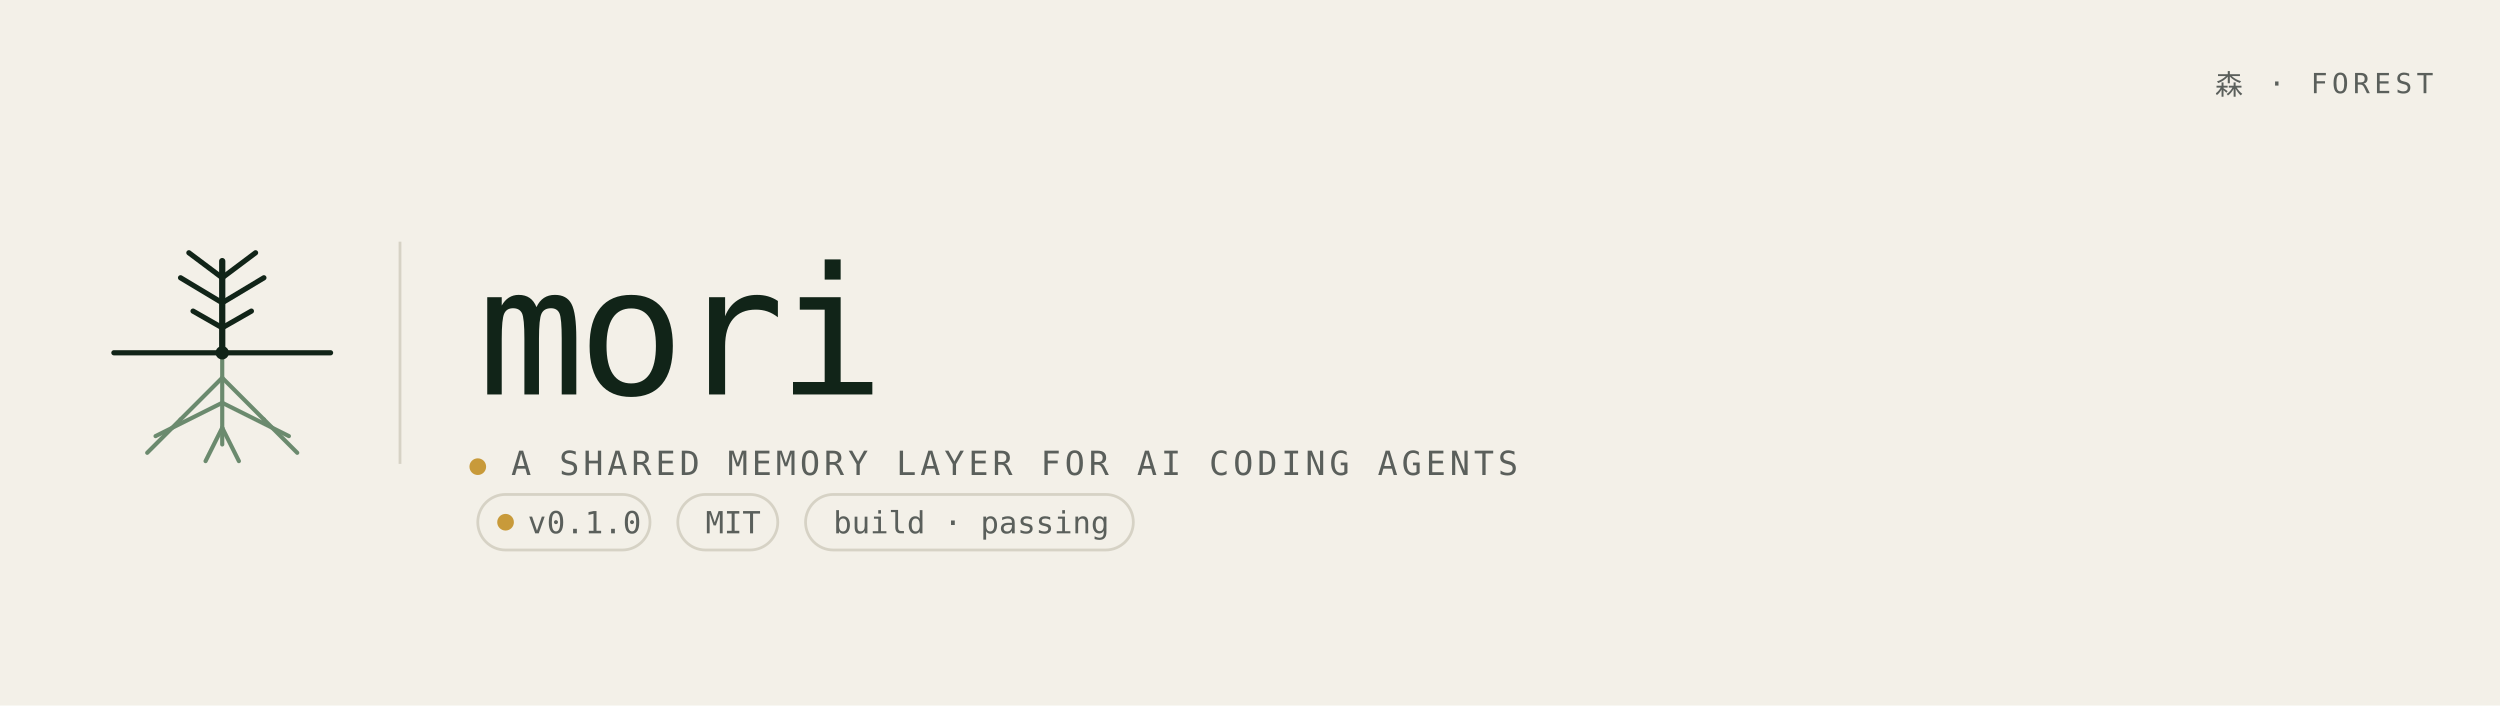
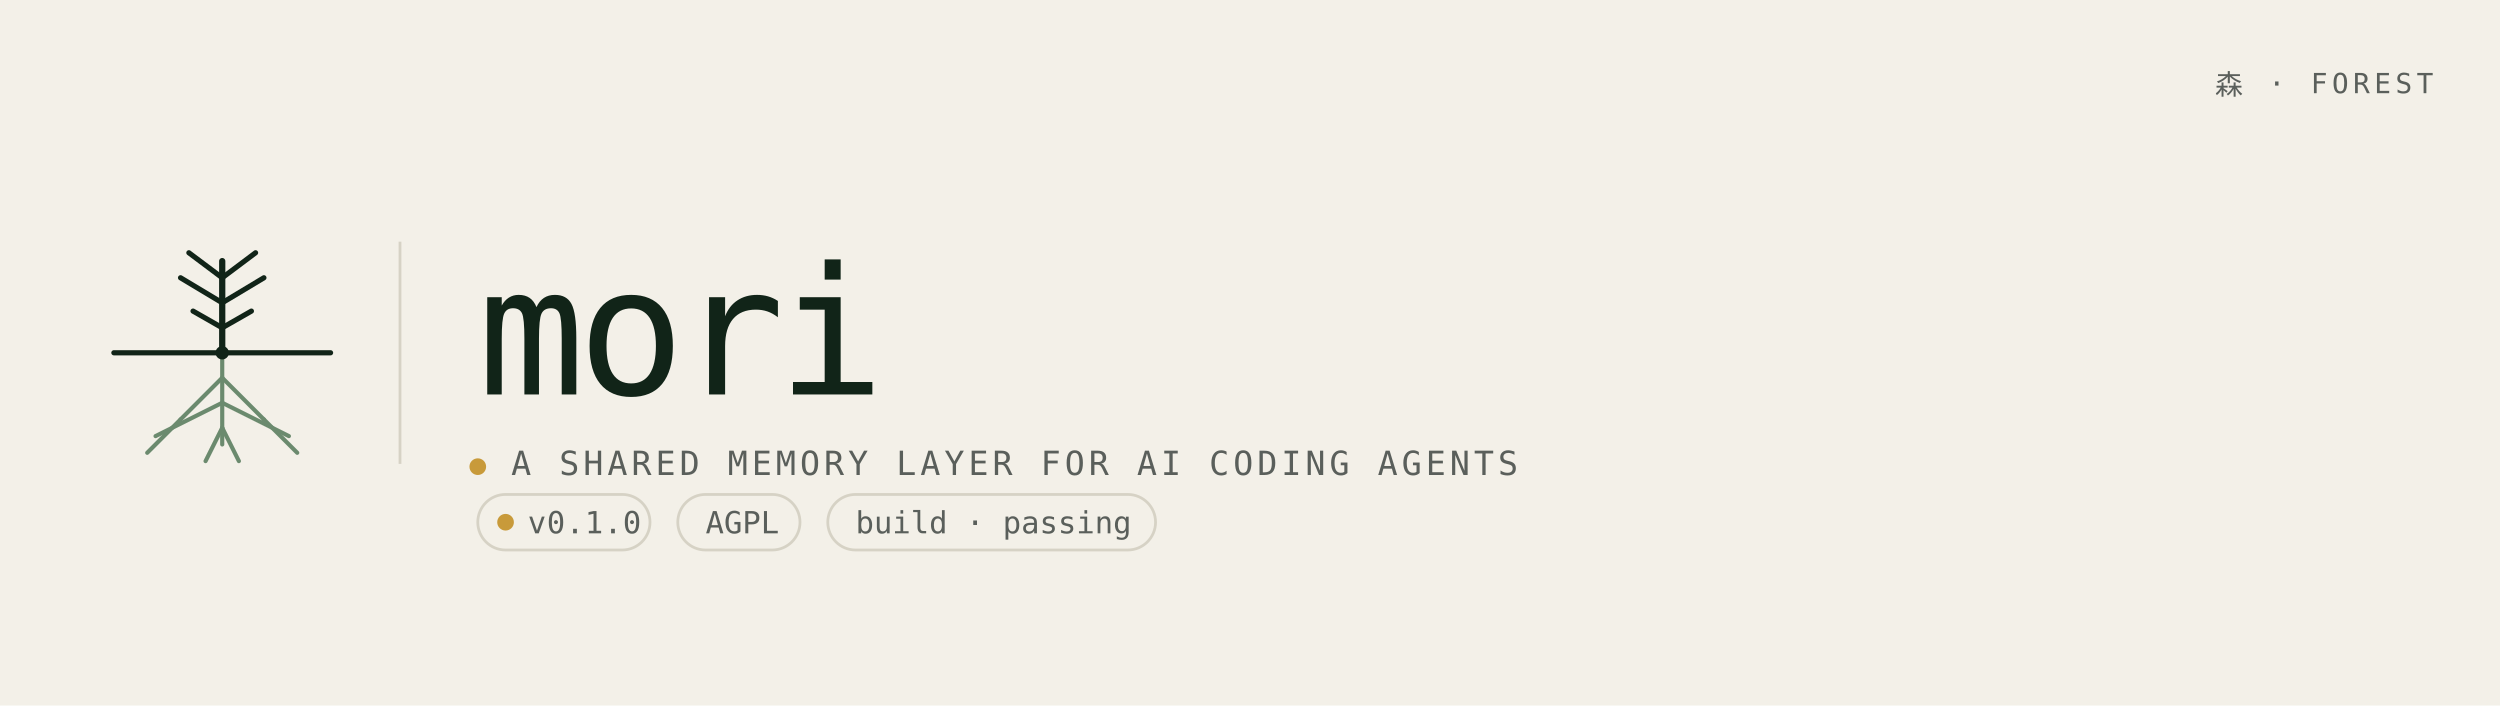
<svg xmlns="http://www.w3.org/2000/svg" width="900" height="254" viewBox="0 0 900 254" font-family="'JetBrains Mono', ui-monospace, 'SF Mono', Menlo, monospace">
  <rect width="900" height="254" fill="#f3f0e8" />
  <g transform="translate(32 79) scale(1.5)">
    <line x1="6" y1="32" x2="58" y2="32" stroke="#112418" stroke-width="1.25" stroke-linecap="round" />
    <line x1="32" y1="32" x2="32" y2="10" stroke="#112418" stroke-width="1.5" stroke-linecap="round" />
    <line x1="32" y1="14" x2="24" y2="8" stroke="#112418" stroke-width="1.25" stroke-linecap="round" />
    <line x1="32" y1="14" x2="40" y2="8" stroke="#112418" stroke-width="1.25" stroke-linecap="round" />
    <line x1="32" y1="20" x2="22" y2="14" stroke="#112418" stroke-width="1.25" stroke-linecap="round" />
    <line x1="32" y1="20" x2="42" y2="14" stroke="#112418" stroke-width="1.25" stroke-linecap="round" />
    <line x1="32" y1="26" x2="25" y2="22" stroke="#112418" stroke-width="1.25" stroke-linecap="round" />
    <line x1="32" y1="26" x2="39" y2="22" stroke="#112418" stroke-width="1.25" stroke-linecap="round" />
    <line x1="32" y1="32" x2="32" y2="54" stroke="#6b8a6e" stroke-width="1" stroke-linecap="round" />
    <line x1="32" y1="38" x2="22" y2="48" stroke="#6b8a6e" stroke-width="1" stroke-linecap="round" />
    <line x1="32" y1="38" x2="42" y2="48" stroke="#6b8a6e" stroke-width="1" stroke-linecap="round" />
    <line x1="32" y1="44" x2="16" y2="52" stroke="#6b8a6e" stroke-width="1" stroke-linecap="round" />
    <line x1="32" y1="44" x2="48" y2="52" stroke="#6b8a6e" stroke-width="1" stroke-linecap="round" />
    <line x1="22" y1="48" x2="14" y2="56" stroke="#6b8a6e" stroke-width="1" stroke-linecap="round" />
    <line x1="42" y1="48" x2="50" y2="56" stroke="#6b8a6e" stroke-width="1" stroke-linecap="round" />
    <line x1="32" y1="50" x2="28" y2="58" stroke="#6b8a6e" stroke-width="1" stroke-linecap="round" />
    <line x1="32" y1="50" x2="36" y2="58" stroke="#6b8a6e" stroke-width="1" stroke-linecap="round" />
    <circle cx="32" cy="32" r="1.6" fill="#112418" />
  </g>
  <line x1="144" y1="87" x2="144" y2="167" stroke="#d6d2c5" stroke-width="1" />
  <text x="172" y="142" font-size="64" font-weight="500" letter-spacing="-0.04em" fill="#112418">mori</text>
  <g transform="translate(172, 168)">
    <circle cx="0" cy="0" r="3" fill="#c89a3a" />
    <text x="12" y="3" font-size="12" letter-spacing="0.12em" fill="#5a5f5b">A SHARED MEMORY LAYER FOR AI CODING AGENTS</text>
  </g>
  <g transform="translate(172, 188)" font-size="11">
    <g>
      <rect x="0" y="-10" width="62" height="20" rx="10" fill="#f3f0e8" stroke="#d6d2c5" />
      <circle cx="10" cy="0" r="3" fill="#c89a3a" />
      <text x="18" y="4" fill="#5a5f5b" letter-spacing="0.02em">v0.1.0</text>
    </g>
    <g>
-       <rect x="72" y="-10" width="36" height="20" rx="10" fill="#f3f0e8" stroke="#d6d2c5" />
-       <text x="82" y="4" fill="#5a5f5b">MIT</text>
+       <rect x="72" y="-10" width="44" height="20" rx="10" fill="#f3f0e8" stroke="#d6d2c5" />
+       <text x="82" y="4" fill="#5a5f5b">AGPL</text>
    </g>
    <g>
-       <rect x="118" y="-10" width="118" height="20" rx="10" fill="#f3f0e8" stroke="#d6d2c5" />
-       <text x="128" y="4" fill="#5a5f5b">build · passing</text>
+       <rect x="126" y="-10" width="118" height="20" rx="10" fill="#f3f0e8" stroke="#d6d2c5" />
+       <text x="136" y="4" fill="#5a5f5b">build · passing</text>
    </g>
  </g>
  <text x="876" y="34" text-anchor="end" font-size="10" letter-spacing="0.16em" fill="#5a5f5b">森 · FOREST</text>
</svg>
